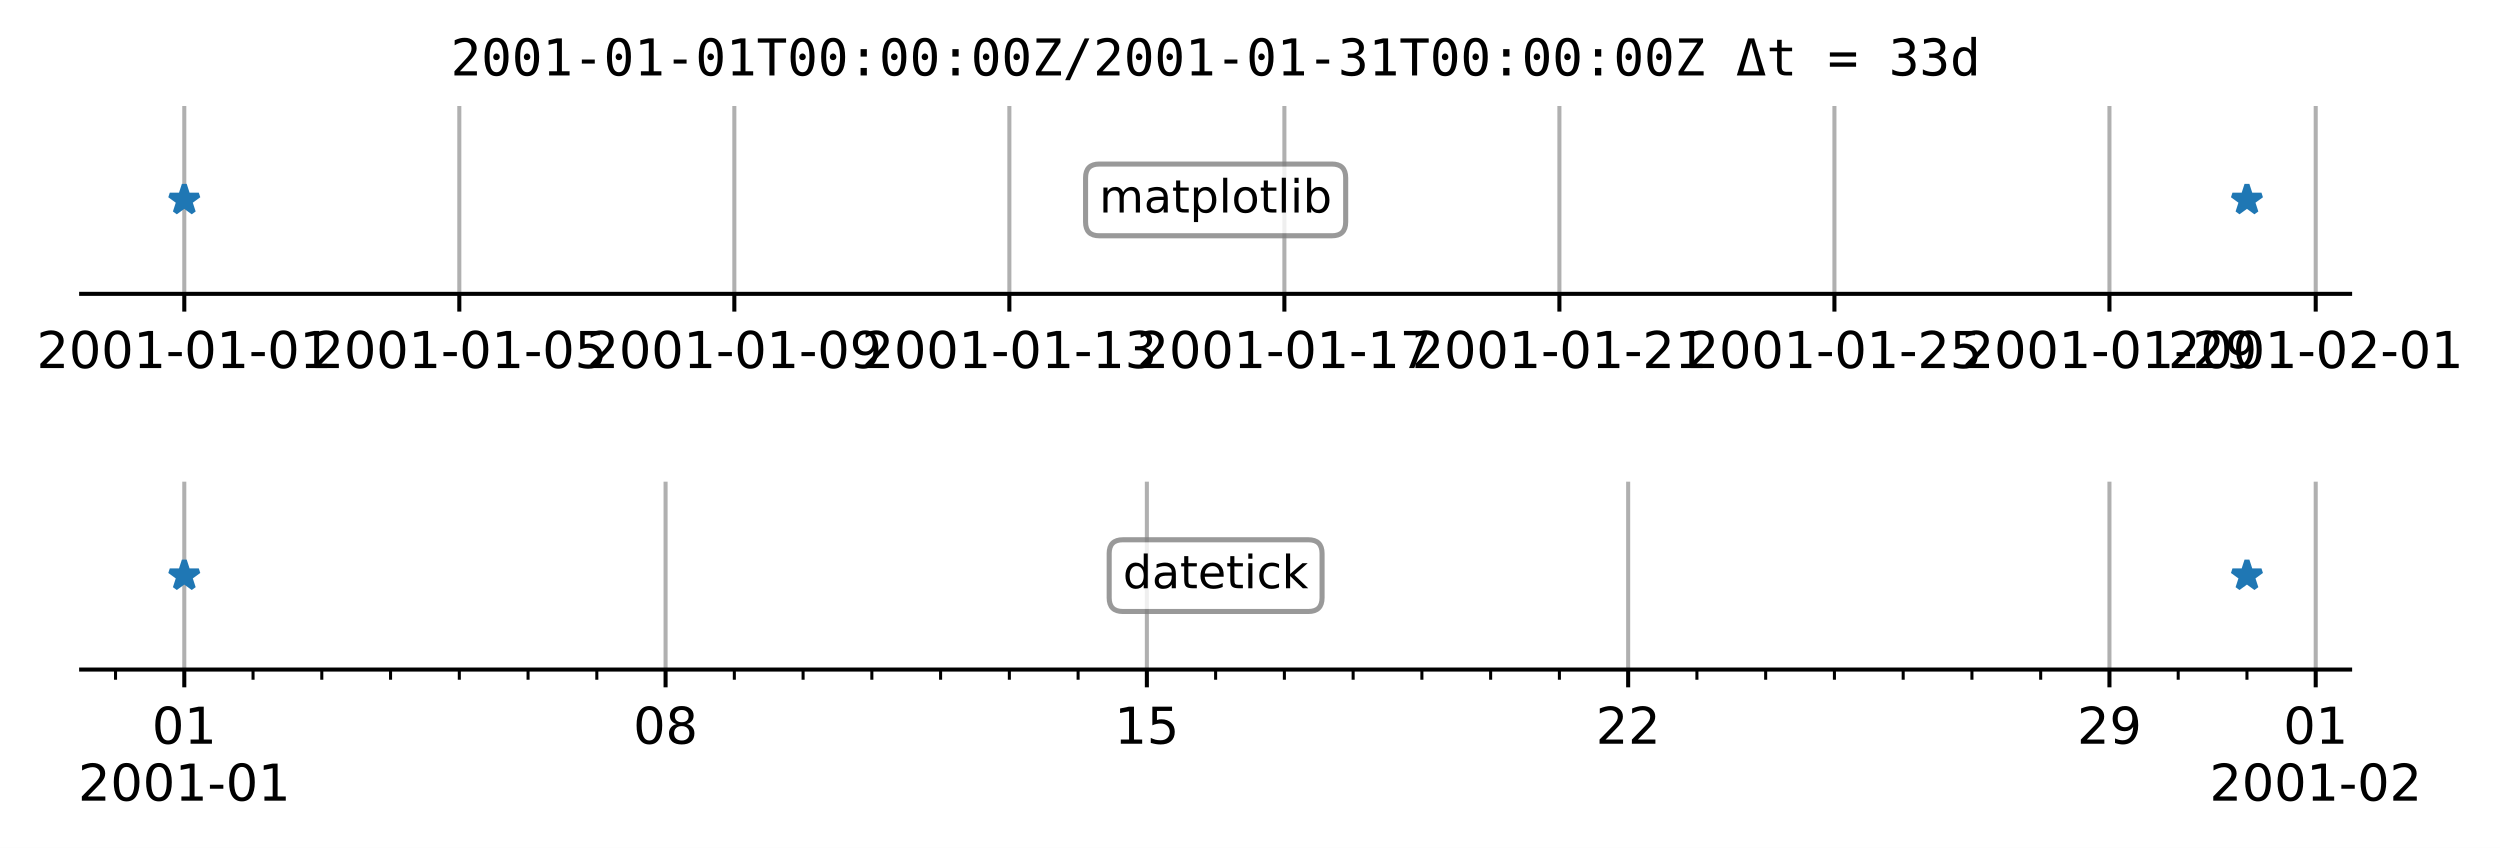
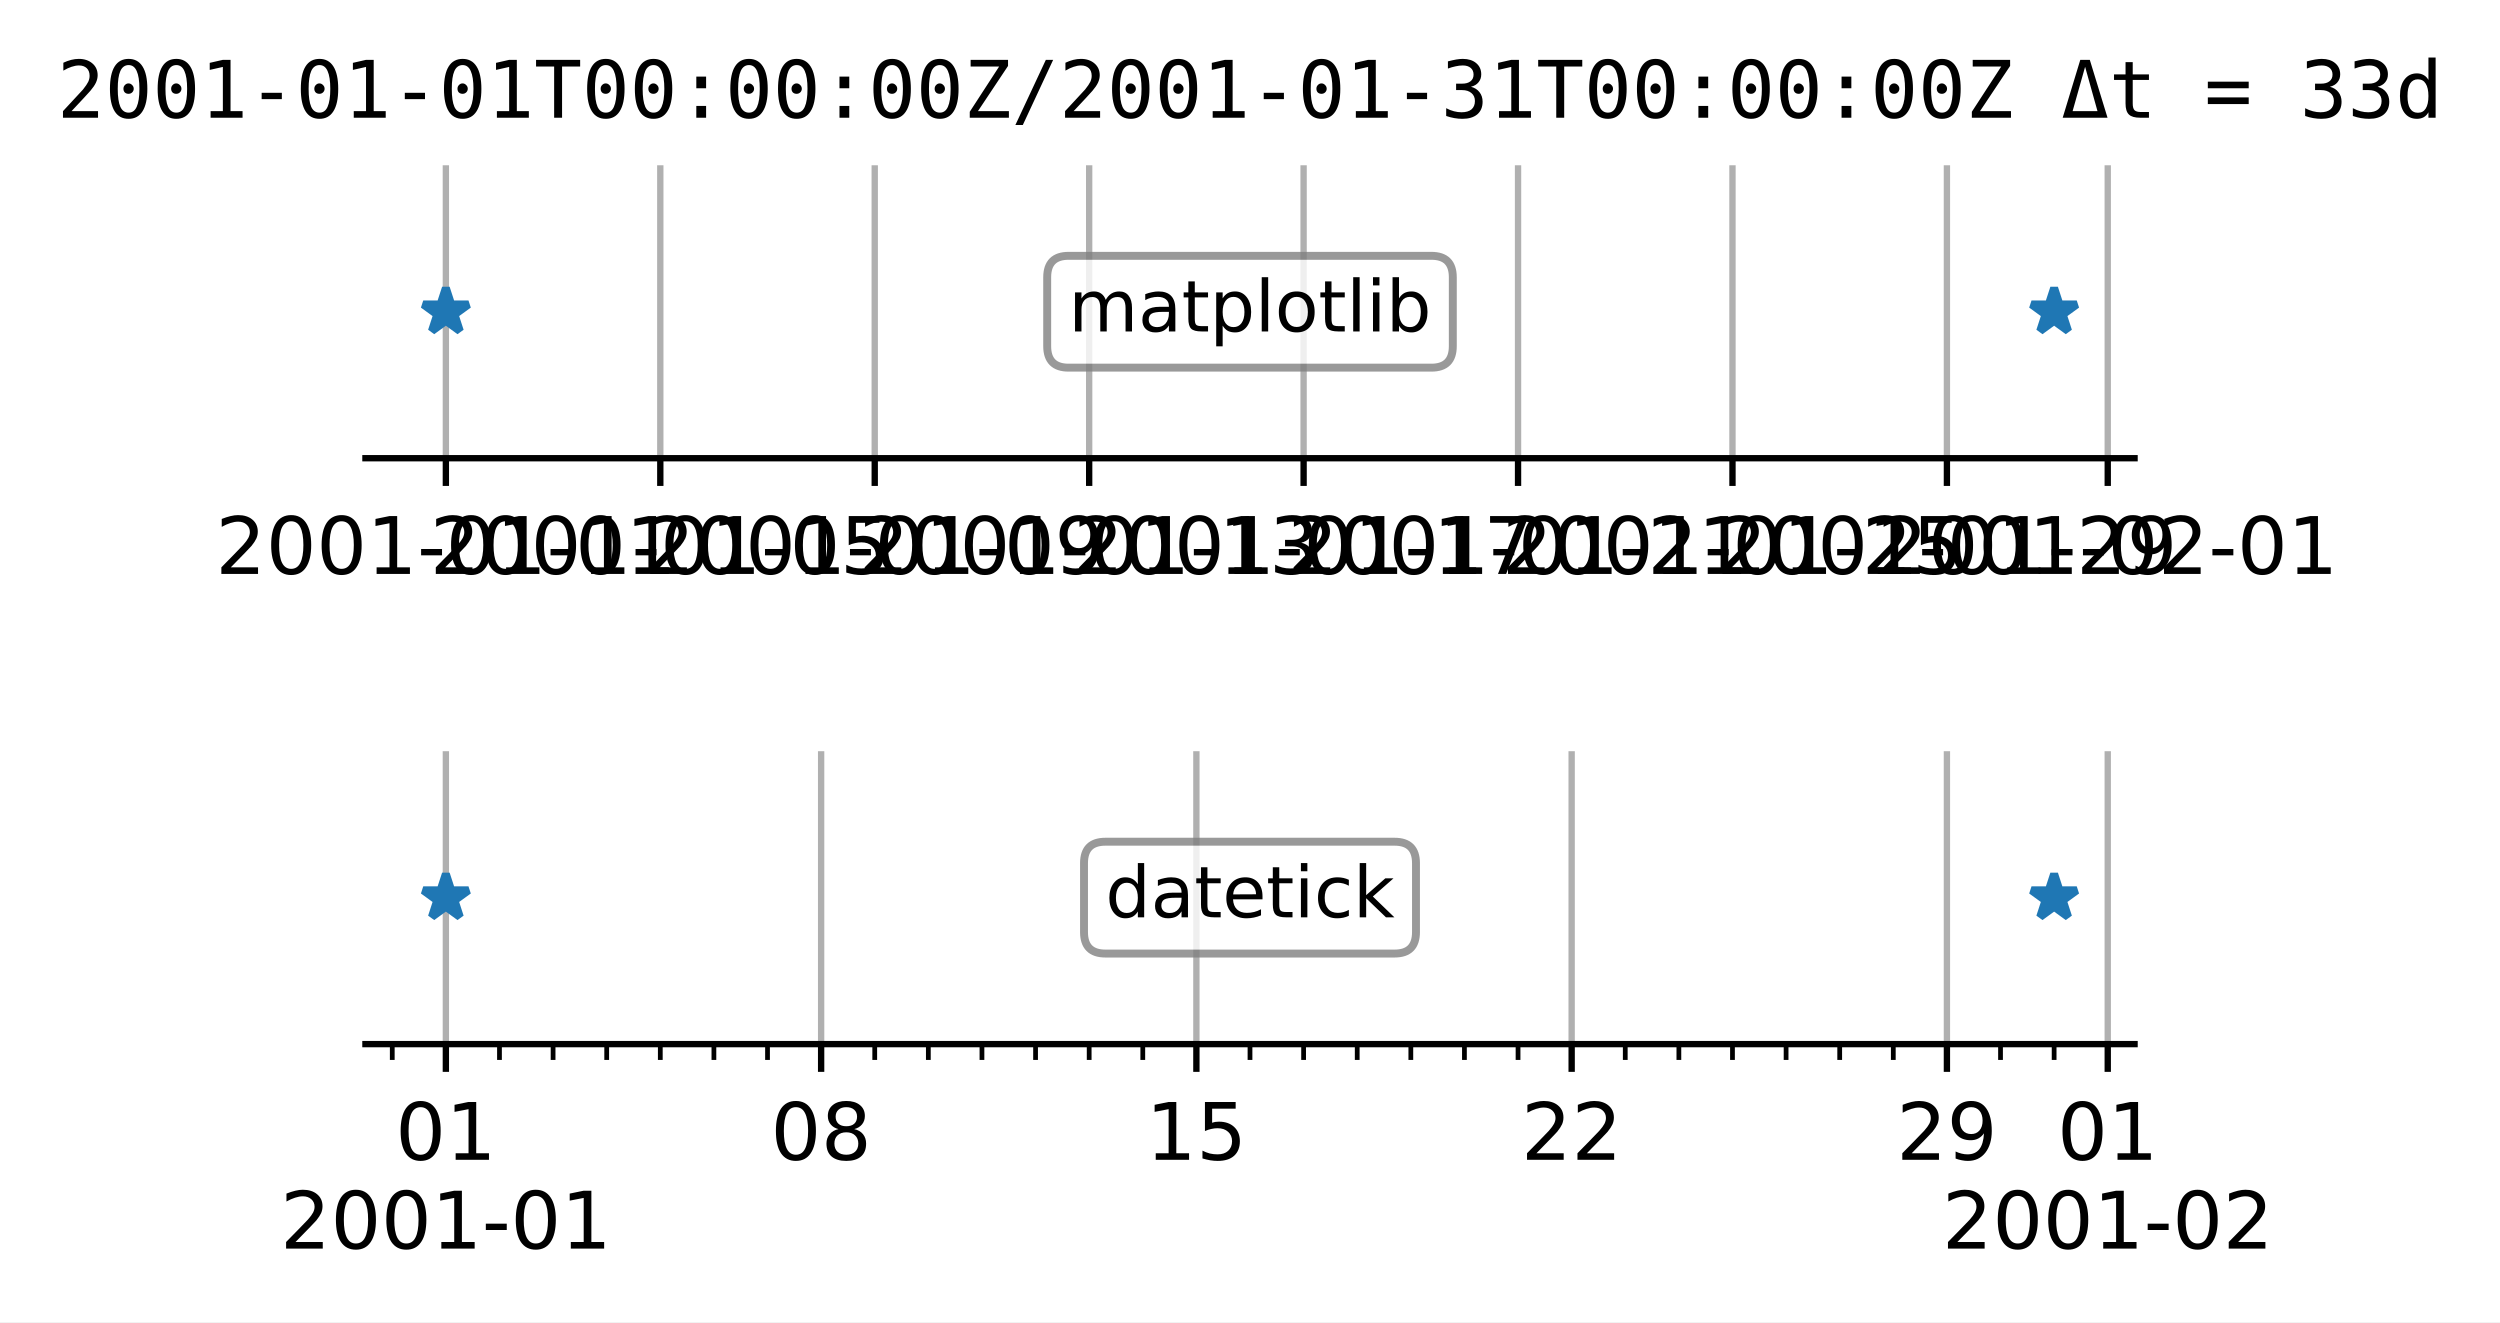
- <svg xmlns="http://www.w3.org/2000/svg" xmlns:xlink="http://www.w3.org/1999/xlink" width="491.861pt" height="166.808pt" viewBox="0 0 491.861 166.808" version="1.1">
+ <svg xmlns="http://www.w3.org/2000/svg" xmlns:xlink="http://www.w3.org/1999/xlink" width="315.416pt" height="166.808pt" viewBox="0 0 315.416 166.808" version="1.1">
  <defs>
    <style type="text/css">*{stroke-linejoin: round; stroke-linecap: butt}</style>
  </defs>
  <g id="figure_1">
    <g id="patch_1">
-       <path d="M 0 166.808  L 491.861 166.808  L 491.861 0  L 0 0  z " style="fill: #ffffff" />
+       <path d="M 0 166.808  L 315.416 166.808  L 315.416 0  L 0 0  z " style="fill: #ffffff" />
    </g>
    <g id="axes_1">
      <g id="patch_2">
-         <path d="M 15.967 57.812  L 462.367 57.812  L 462.367 20.852  L 15.967 20.852  z " style="fill: #ffffff" />
+         <path d="M 46.108 57.812  L 269.308 57.812  L 269.308 20.852  L 46.108 20.852  z " style="fill: #ffffff" />
      </g>
      <g id="matplotlib.axis_1">
        <g id="xtick_1">
          <g id="line2d_1">
-             <path d="M 36.258 57.812  L 36.258 20.852  " clip-path="url(#pfcc3a3c12f)" style="fill: none; stroke: #b0b0b0; stroke-width: 0.8; stroke-linecap: square" />
+             <path d="M 56.253 57.812  L 56.253 20.852  " clip-path="url(#pea49b1fb48)" style="fill: none; stroke: #b0b0b0; stroke-width: 0.8; stroke-linecap: square" />
          </g>
          <g id="line2d_2">
            <defs>
              <path id="m1e6c41ab66" d="M 0 0  L 0 3.5  " style="stroke: #000000; stroke-width: 0.8" />
            </defs>
            <g>
-               <use xlink:href="#m1e6c41ab66" x="36.258" y="57.812" style="stroke: #000000; stroke-width: 0.8" />
+               <use xlink:href="#m1e6c41ab66" x="56.253" y="57.812" style="stroke: #000000; stroke-width: 0.8" />
            </g>
          </g>
          <g id="text_1">
-             <text style="font-size: 10px; font-family: 'DejaVu Sans', 'Bitstream Vera Sans', 'Computer Modern Sans Serif', 'Lucida Grande', 'Verdana', 'Geneva', 'Lucid', 'Arial', 'Helvetica', 'Avant Garde', sans-serif; text-anchor: middle" x="36.258" y="72.41" transform="rotate(-0 36.25781 72.41)">2001-01-01</text>
+             <text style="font-size: 10px; font-family: 'DejaVu Sans', 'Bitstream Vera Sans', 'Computer Modern Sans Serif', 'Lucida Grande', 'Verdana', 'Geneva', 'Lucid', 'Arial', 'Helvetica', 'Avant Garde', sans-serif; text-anchor: middle" x="56.253" y="72.41" transform="rotate(-0 56.25327 72.41)">2001-01-01</text>
          </g>
        </g>
        <g id="xtick_2">
          <g id="line2d_3">
-             <path d="M 90.367 57.812  L 90.367 20.852  " clip-path="url(#pfcc3a3c12f)" style="fill: none; stroke: #b0b0b0; stroke-width: 0.8; stroke-linecap: square" />
+             <path d="M 83.308 57.812  L 83.308 20.852  " clip-path="url(#pea49b1fb48)" style="fill: none; stroke: #b0b0b0; stroke-width: 0.8; stroke-linecap: square" />
          </g>
          <g id="line2d_4">
            <g>
-               <use xlink:href="#m1e6c41ab66" x="90.367" y="57.812" style="stroke: #000000; stroke-width: 0.8" />
+               <use xlink:href="#m1e6c41ab66" x="83.308" y="57.812" style="stroke: #000000; stroke-width: 0.8" />
            </g>
          </g>
          <g id="text_2">
-             <text style="font-size: 10px; font-family: 'DejaVu Sans', 'Bitstream Vera Sans', 'Computer Modern Sans Serif', 'Lucida Grande', 'Verdana', 'Geneva', 'Lucid', 'Arial', 'Helvetica', 'Avant Garde', sans-serif; text-anchor: middle" x="90.367" y="72.41" transform="rotate(-0 90.3669 72.41)">2001-01-05</text>
+             <text style="font-size: 10px; font-family: 'DejaVu Sans', 'Bitstream Vera Sans', 'Computer Modern Sans Serif', 'Lucida Grande', 'Verdana', 'Geneva', 'Lucid', 'Arial', 'Helvetica', 'Avant Garde', sans-serif; text-anchor: middle" x="83.308" y="72.41" transform="rotate(-0 83.30781 72.41)">2001-01-05</text>
          </g>
        </g>
        <g id="xtick_3">
          <g id="line2d_5">
-             <path d="M 144.476 57.812  L 144.476 20.852  " clip-path="url(#pfcc3a3c12f)" style="fill: none; stroke: #b0b0b0; stroke-width: 0.8; stroke-linecap: square" />
+             <path d="M 110.362 57.812  L 110.362 20.852  " clip-path="url(#pea49b1fb48)" style="fill: none; stroke: #b0b0b0; stroke-width: 0.8; stroke-linecap: square" />
          </g>
          <g id="line2d_6">
            <g>
-               <use xlink:href="#m1e6c41ab66" x="144.476" y="57.812" style="stroke: #000000; stroke-width: 0.8" />
+               <use xlink:href="#m1e6c41ab66" x="110.362" y="57.812" style="stroke: #000000; stroke-width: 0.8" />
            </g>
          </g>
          <g id="text_3">
-             <text style="font-size: 10px; font-family: 'DejaVu Sans', 'Bitstream Vera Sans', 'Computer Modern Sans Serif', 'Lucida Grande', 'Verdana', 'Geneva', 'Lucid', 'Arial', 'Helvetica', 'Avant Garde', sans-serif; text-anchor: middle" x="144.476" y="72.41" transform="rotate(-0 144.476 72.41)">2001-01-09</text>
+             <text style="font-size: 10px; font-family: 'DejaVu Sans', 'Bitstream Vera Sans', 'Computer Modern Sans Serif', 'Lucida Grande', 'Verdana', 'Geneva', 'Lucid', 'Arial', 'Helvetica', 'Avant Garde', sans-serif; text-anchor: middle" x="110.362" y="72.41" transform="rotate(-0 110.3624 72.41)">2001-01-09</text>
          </g>
        </g>
        <g id="xtick_4">
          <g id="line2d_7">
-             <path d="M 198.585 57.812  L 198.585 20.852  " clip-path="url(#pfcc3a3c12f)" style="fill: none; stroke: #b0b0b0; stroke-width: 0.8; stroke-linecap: square" />
+             <path d="M 137.417 57.812  L 137.417 20.852  " clip-path="url(#pea49b1fb48)" style="fill: none; stroke: #b0b0b0; stroke-width: 0.8; stroke-linecap: square" />
          </g>
          <g id="line2d_8">
            <g>
-               <use xlink:href="#m1e6c41ab66" x="198.585" y="57.812" style="stroke: #000000; stroke-width: 0.8" />
+               <use xlink:href="#m1e6c41ab66" x="137.417" y="57.812" style="stroke: #000000; stroke-width: 0.8" />
            </g>
          </g>
          <g id="text_4">
-             <text style="font-size: 10px; font-family: 'DejaVu Sans', 'Bitstream Vera Sans', 'Computer Modern Sans Serif', 'Lucida Grande', 'Verdana', 'Geneva', 'Lucid', 'Arial', 'Helvetica', 'Avant Garde', sans-serif; text-anchor: middle" x="198.585" y="72.41" transform="rotate(-0 198.5851 72.41)">2001-01-13</text>
+             <text style="font-size: 10px; font-family: 'DejaVu Sans', 'Bitstream Vera Sans', 'Computer Modern Sans Serif', 'Lucida Grande', 'Verdana', 'Geneva', 'Lucid', 'Arial', 'Helvetica', 'Avant Garde', sans-serif; text-anchor: middle" x="137.417" y="72.41" transform="rotate(-0 137.4169 72.41)">2001-01-13</text>
          </g>
        </g>
        <g id="xtick_5">
          <g id="line2d_9">
-             <path d="M 252.694 57.812  L 252.694 20.852  " clip-path="url(#pfcc3a3c12f)" style="fill: none; stroke: #b0b0b0; stroke-width: 0.8; stroke-linecap: square" />
+             <path d="M 164.471 57.812  L 164.471 20.852  " clip-path="url(#pea49b1fb48)" style="fill: none; stroke: #b0b0b0; stroke-width: 0.8; stroke-linecap: square" />
          </g>
          <g id="line2d_10">
            <g>
-               <use xlink:href="#m1e6c41ab66" x="252.694" y="57.812" style="stroke: #000000; stroke-width: 0.8" />
+               <use xlink:href="#m1e6c41ab66" x="164.471" y="57.812" style="stroke: #000000; stroke-width: 0.8" />
            </g>
          </g>
          <g id="text_5">
-             <text style="font-size: 10px; font-family: 'DejaVu Sans', 'Bitstream Vera Sans', 'Computer Modern Sans Serif', 'Lucida Grande', 'Verdana', 'Geneva', 'Lucid', 'Arial', 'Helvetica', 'Avant Garde', sans-serif; text-anchor: middle" x="252.694" y="72.41" transform="rotate(-0 252.6942 72.41)">2001-01-17</text>
+             <text style="font-size: 10px; font-family: 'DejaVu Sans', 'Bitstream Vera Sans', 'Computer Modern Sans Serif', 'Lucida Grande', 'Verdana', 'Geneva', 'Lucid', 'Arial', 'Helvetica', 'Avant Garde', sans-serif; text-anchor: middle" x="164.471" y="72.41" transform="rotate(-0 164.4714 72.41)">2001-01-17</text>
          </g>
        </g>
        <g id="xtick_6">
          <g id="line2d_11">
-             <path d="M 306.803 57.812  L 306.803 20.852  " clip-path="url(#pfcc3a3c12f)" style="fill: none; stroke: #b0b0b0; stroke-width: 0.8; stroke-linecap: square" />
+             <path d="M 191.526 57.812  L 191.526 20.852  " clip-path="url(#pea49b1fb48)" style="fill: none; stroke: #b0b0b0; stroke-width: 0.8; stroke-linecap: square" />
          </g>
          <g id="line2d_12">
            <g>
-               <use xlink:href="#m1e6c41ab66" x="306.803" y="57.812" style="stroke: #000000; stroke-width: 0.8" />
+               <use xlink:href="#m1e6c41ab66" x="191.526" y="57.812" style="stroke: #000000; stroke-width: 0.8" />
            </g>
          </g>
          <g id="text_6">
-             <text style="font-size: 10px; font-family: 'DejaVu Sans', 'Bitstream Vera Sans', 'Computer Modern Sans Serif', 'Lucida Grande', 'Verdana', 'Geneva', 'Lucid', 'Arial', 'Helvetica', 'Avant Garde', sans-serif; text-anchor: middle" x="306.803" y="72.41" transform="rotate(-0 306.8033 72.41)">2001-01-21</text>
+             <text style="font-size: 10px; font-family: 'DejaVu Sans', 'Bitstream Vera Sans', 'Computer Modern Sans Serif', 'Lucida Grande', 'Verdana', 'Geneva', 'Lucid', 'Arial', 'Helvetica', 'Avant Garde', sans-serif; text-anchor: middle" x="191.526" y="72.41" transform="rotate(-0 191.526 72.41)">2001-01-21</text>
          </g>
        </g>
        <g id="xtick_7">
          <g id="line2d_13">
-             <path d="M 360.912 57.812  L 360.912 20.852  " clip-path="url(#pfcc3a3c12f)" style="fill: none; stroke: #b0b0b0; stroke-width: 0.8; stroke-linecap: square" />
+             <path d="M 218.581 57.812  L 218.581 20.852  " clip-path="url(#pea49b1fb48)" style="fill: none; stroke: #b0b0b0; stroke-width: 0.8; stroke-linecap: square" />
          </g>
          <g id="line2d_14">
            <g>
-               <use xlink:href="#m1e6c41ab66" x="360.912" y="57.812" style="stroke: #000000; stroke-width: 0.8" />
+               <use xlink:href="#m1e6c41ab66" x="218.581" y="57.812" style="stroke: #000000; stroke-width: 0.8" />
            </g>
          </g>
          <g id="text_7">
-             <text style="font-size: 10px; font-family: 'DejaVu Sans', 'Bitstream Vera Sans', 'Computer Modern Sans Serif', 'Lucida Grande', 'Verdana', 'Geneva', 'Lucid', 'Arial', 'Helvetica', 'Avant Garde', sans-serif; text-anchor: middle" x="360.912" y="72.41" transform="rotate(-0 360.9124 72.41)">2001-01-25</text>
+             <text style="font-size: 10px; font-family: 'DejaVu Sans', 'Bitstream Vera Sans', 'Computer Modern Sans Serif', 'Lucida Grande', 'Verdana', 'Geneva', 'Lucid', 'Arial', 'Helvetica', 'Avant Garde', sans-serif; text-anchor: middle" x="218.581" y="72.41" transform="rotate(-0 218.5805 72.41)">2001-01-25</text>
          </g>
        </g>
        <g id="xtick_8">
          <g id="line2d_15">
-             <path d="M 415.021 57.812  L 415.021 20.852  " clip-path="url(#pfcc3a3c12f)" style="fill: none; stroke: #b0b0b0; stroke-width: 0.8; stroke-linecap: square" />
+             <path d="M 245.635 57.812  L 245.635 20.852  " clip-path="url(#pea49b1fb48)" style="fill: none; stroke: #b0b0b0; stroke-width: 0.8; stroke-linecap: square" />
          </g>
          <g id="line2d_16">
            <g>
-               <use xlink:href="#m1e6c41ab66" x="415.021" y="57.812" style="stroke: #000000; stroke-width: 0.8" />
+               <use xlink:href="#m1e6c41ab66" x="245.635" y="57.812" style="stroke: #000000; stroke-width: 0.8" />
            </g>
          </g>
          <g id="text_8">
-             <text style="font-size: 10px; font-family: 'DejaVu Sans', 'Bitstream Vera Sans', 'Computer Modern Sans Serif', 'Lucida Grande', 'Verdana', 'Geneva', 'Lucid', 'Arial', 'Helvetica', 'Avant Garde', sans-serif; text-anchor: middle" x="415.021" y="72.41" transform="rotate(-0 415.0214 72.41)">2001-01-29</text>
+             <text style="font-size: 10px; font-family: 'DejaVu Sans', 'Bitstream Vera Sans', 'Computer Modern Sans Serif', 'Lucida Grande', 'Verdana', 'Geneva', 'Lucid', 'Arial', 'Helvetica', 'Avant Garde', sans-serif; text-anchor: middle" x="245.635" y="72.41" transform="rotate(-0 245.6351 72.41)">2001-01-29</text>
          </g>
        </g>
        <g id="xtick_9">
          <g id="line2d_17">
-             <path d="M 455.603 57.812  L 455.603 20.852  " clip-path="url(#pfcc3a3c12f)" style="fill: none; stroke: #b0b0b0; stroke-width: 0.8; stroke-linecap: square" />
+             <path d="M 265.926 57.812  L 265.926 20.852  " clip-path="url(#pea49b1fb48)" style="fill: none; stroke: #b0b0b0; stroke-width: 0.8; stroke-linecap: square" />
          </g>
          <g id="line2d_18">
            <g>
-               <use xlink:href="#m1e6c41ab66" x="455.603" y="57.812" style="stroke: #000000; stroke-width: 0.8" />
+               <use xlink:href="#m1e6c41ab66" x="265.926" y="57.812" style="stroke: #000000; stroke-width: 0.8" />
            </g>
          </g>
          <g id="text_9">
-             <text style="font-size: 10px; font-family: 'DejaVu Sans', 'Bitstream Vera Sans', 'Computer Modern Sans Serif', 'Lucida Grande', 'Verdana', 'Geneva', 'Lucid', 'Arial', 'Helvetica', 'Avant Garde', sans-serif; text-anchor: middle" x="455.603" y="72.41" transform="rotate(-0 455.6033 72.41)">2001-02-01</text>
+             <text style="font-size: 10px; font-family: 'DejaVu Sans', 'Bitstream Vera Sans', 'Computer Modern Sans Serif', 'Lucida Grande', 'Verdana', 'Geneva', 'Lucid', 'Arial', 'Helvetica', 'Avant Garde', sans-serif; text-anchor: middle" x="265.926" y="72.41" transform="rotate(-0 265.926 72.41)">2001-02-01</text>
          </g>
        </g>
      </g>
      <g id="line2d_19">
        <defs>
          <path id="maf42e94cd1" d="M 0 -3  L -0.674 -0.927  L -2.853 -0.927  L -1.09 0.354  L -1.763 2.427  L -0 1.146  L 1.763 2.427  L 1.09 0.354  L 2.853 -0.927  L 0.674 -0.927  z " style="stroke: #1f77b4; stroke-linejoin: bevel" />
        </defs>
-         <g clip-path="url(#pfcc3a3c12f)">
-           <use xlink:href="#maf42e94cd1" x="36.258" y="39.332" style="fill: #1f77b4; stroke: #1f77b4; stroke-linejoin: bevel" />
-           <use xlink:href="#maf42e94cd1" x="442.076" y="39.332" style="fill: #1f77b4; stroke: #1f77b4; stroke-linejoin: bevel" />
+         <g clip-path="url(#pea49b1fb48)">
+           <use xlink:href="#maf42e94cd1" x="56.253" y="39.332" style="fill: #1f77b4; stroke: #1f77b4; stroke-linejoin: bevel" />
+           <use xlink:href="#maf42e94cd1" x="259.162" y="39.332" style="fill: #1f77b4; stroke: #1f77b4; stroke-linejoin: bevel" />
        </g>
      </g>
      <g id="patch_3">
-         <path d="M 15.967 57.812  L 462.367 57.812  " style="fill: none; stroke: #000000; stroke-width: 0.8; stroke-linejoin: miter; stroke-linecap: square" />
+         <path d="M 46.108 57.812  L 269.308 57.812  " style="fill: none; stroke: #000000; stroke-width: 0.8; stroke-linejoin: miter; stroke-linecap: square" />
      </g>
      <g id="text_10">
        <g id="patch_4">
-           <path d="M 216.28 46.387  L 262.054 46.387  Q 264.754 46.387 264.754 43.687  L 264.754 34.976  Q 264.754 32.276 262.054 32.276  L 216.28 32.276  Q 213.58 32.276 213.58 34.976  L 213.58 43.687  Q 213.58 46.387 216.28 46.387  z " style="fill: #ffffff; opacity: 0.8; stroke: #808080; stroke-linejoin: miter" />
-         </g>
-         <text style="font-size: 9px; font-family: 'DejaVu Sans', 'Bitstream Vera Sans', 'Computer Modern Sans Serif', 'Lucida Grande', 'Verdana', 'Geneva', 'Lucid', 'Arial', 'Helvetica', 'Avant Garde', sans-serif; text-anchor: middle" x="239.167" y="41.815" transform="rotate(-0 239.1669 41.815)">matplotlib</text>
+           <path d="M 134.821 46.387  L 180.595 46.387  Q 183.295 46.387 183.295 43.687  L 183.295 34.976  Q 183.295 32.276 180.595 32.276  L 134.821 32.276  Q 132.121 32.276 132.121 34.976  L 132.121 43.687  Q 132.121 46.387 134.821 46.387  z " style="fill: #ffffff; opacity: 0.8; stroke: #808080; stroke-linejoin: miter" />
+         </g>
+         <text style="font-size: 9px; font-family: 'DejaVu Sans', 'Bitstream Vera Sans', 'Computer Modern Sans Serif', 'Lucida Grande', 'Verdana', 'Geneva', 'Lucid', 'Arial', 'Helvetica', 'Avant Garde', sans-serif; text-anchor: middle" x="157.708" y="41.815" transform="rotate(-0 157.7078 41.815)">matplotlib</text>
      </g>
      <g id="text_11">
-         <text style="font-size: 10px; font-family: 'DejaVu Sans Mono', 'Bitstream Vera Sans Mono', 'Computer Modern Typewriter', 'Andale Mono', 'Nimbus Mono L', 'Courier New', 'Courier', 'Fixed', 'Terminal', monospace; text-anchor: middle" x="239.167" y="14.852" transform="rotate(-0 239.1669 14.85156)">2001-01-01T00:00:00Z/2001-01-31T00:00:00Z Δt = 33d</text>
+         <text style="font-size: 10px; font-family: 'DejaVu Sans Mono', 'Bitstream Vera Sans Mono', 'Computer Modern Typewriter', 'Andale Mono', 'Nimbus Mono L', 'Courier New', 'Courier', 'Fixed', 'Terminal', monospace; text-anchor: middle" x="157.708" y="14.852" transform="rotate(-0 157.7078 14.85156)">2001-01-01T00:00:00Z/2001-01-31T00:00:00Z Δt = 33d</text>
      </g>
    </g>
    <g id="axes_2">
      <g id="patch_5">
-         <path d="M 15.967 131.732  L 462.367 131.732  L 462.367 94.772  L 15.967 94.772  z " style="fill: #ffffff" />
+         <path d="M 46.108 131.732  L 269.308 131.732  L 269.308 94.772  L 46.108 94.772  z " style="fill: #ffffff" />
      </g>
      <g id="matplotlib.axis_2">
        <g id="xtick_10">
          <g id="line2d_20">
-             <path d="M 36.258 131.732  L 36.258 94.772  " clip-path="url(#p2146f1d011)" style="fill: none; stroke: #b0b0b0; stroke-width: 0.8; stroke-linecap: square" />
+             <path d="M 56.253 131.732  L 56.253 94.772  " clip-path="url(#pc01615e45f)" style="fill: none; stroke: #b0b0b0; stroke-width: 0.8; stroke-linecap: square" />
          </g>
          <g id="line2d_21">
            <g>
-               <use xlink:href="#m1e6c41ab66" x="36.258" y="131.732" style="stroke: #000000; stroke-width: 0.8" />
+               <use xlink:href="#m1e6c41ab66" x="56.253" y="131.732" style="stroke: #000000; stroke-width: 0.8" />
            </g>
          </g>
          <g id="text_12">
-             <text style="font-size: 10px; font-family: 'DejaVu Sans', 'Bitstream Vera Sans', 'Computer Modern Sans Serif', 'Lucida Grande', 'Verdana', 'Geneva', 'Lucid', 'Arial', 'Helvetica', 'Avant Garde', sans-serif" transform="translate(29.89531 146.33)">01</text>
-             <text style="font-size: 10px; font-family: 'DejaVu Sans', 'Bitstream Vera Sans', 'Computer Modern Sans Serif', 'Lucida Grande', 'Verdana', 'Geneva', 'Lucid', 'Arial', 'Helvetica', 'Avant Garde', sans-serif" transform="translate(15.36641 157.5278)">2001-01</text>
+             <text style="font-size: 10px; font-family: 'DejaVu Sans', 'Bitstream Vera Sans', 'Computer Modern Sans Serif', 'Lucida Grande', 'Verdana', 'Geneva', 'Lucid', 'Arial', 'Helvetica', 'Avant Garde', sans-serif" transform="translate(49.89077 146.33)">01</text>
+             <text style="font-size: 10px; font-family: 'DejaVu Sans', 'Bitstream Vera Sans', 'Computer Modern Sans Serif', 'Lucida Grande', 'Verdana', 'Geneva', 'Lucid', 'Arial', 'Helvetica', 'Avant Garde', sans-serif" transform="translate(35.36186 157.5278)">2001-01</text>
          </g>
        </g>
        <g id="xtick_11">
          <g id="line2d_22">
-             <path d="M 130.949 131.732  L 130.949 94.772  " clip-path="url(#p2146f1d011)" style="fill: none; stroke: #b0b0b0; stroke-width: 0.8; stroke-linecap: square" />
+             <path d="M 103.599 131.732  L 103.599 94.772  " clip-path="url(#pc01615e45f)" style="fill: none; stroke: #b0b0b0; stroke-width: 0.8; stroke-linecap: square" />
          </g>
          <g id="line2d_23">
            <g>
-               <use xlink:href="#m1e6c41ab66" x="130.949" y="131.732" style="stroke: #000000; stroke-width: 0.8" />
+               <use xlink:href="#m1e6c41ab66" x="103.599" y="131.732" style="stroke: #000000; stroke-width: 0.8" />
            </g>
          </g>
          <g id="text_13">
-             <text style="font-size: 10px; font-family: 'DejaVu Sans', 'Bitstream Vera Sans', 'Computer Modern Sans Serif', 'Lucida Grande', 'Verdana', 'Geneva', 'Lucid', 'Arial', 'Helvetica', 'Avant Garde', sans-serif; text-anchor: middle" x="130.949" y="146.33" transform="rotate(-0 130.9487 146.33)">08</text>
+             <text style="font-size: 10px; font-family: 'DejaVu Sans', 'Bitstream Vera Sans', 'Computer Modern Sans Serif', 'Lucida Grande', 'Verdana', 'Geneva', 'Lucid', 'Arial', 'Helvetica', 'Avant Garde', sans-serif; text-anchor: middle" x="103.599" y="146.33" transform="rotate(-0 103.5987 146.33)">08</text>
          </g>
        </g>
        <g id="xtick_12">
          <g id="line2d_24">
-             <path d="M 225.64 131.732  L 225.64 94.772  " clip-path="url(#p2146f1d011)" style="fill: none; stroke: #b0b0b0; stroke-width: 0.8; stroke-linecap: square" />
+             <path d="M 150.944 131.732  L 150.944 94.772  " clip-path="url(#pc01615e45f)" style="fill: none; stroke: #b0b0b0; stroke-width: 0.8; stroke-linecap: square" />
          </g>
          <g id="line2d_25">
            <g>
-               <use xlink:href="#m1e6c41ab66" x="225.64" y="131.732" style="stroke: #000000; stroke-width: 0.8" />
+               <use xlink:href="#m1e6c41ab66" x="150.944" y="131.732" style="stroke: #000000; stroke-width: 0.8" />
            </g>
          </g>
          <g id="text_14">
-             <text style="font-size: 10px; font-family: 'DejaVu Sans', 'Bitstream Vera Sans', 'Computer Modern Sans Serif', 'Lucida Grande', 'Verdana', 'Geneva', 'Lucid', 'Arial', 'Helvetica', 'Avant Garde', sans-serif; text-anchor: middle" x="225.64" y="146.33" transform="rotate(-0 225.6396 146.33)">15</text>
+             <text style="font-size: 10px; font-family: 'DejaVu Sans', 'Bitstream Vera Sans', 'Computer Modern Sans Serif', 'Lucida Grande', 'Verdana', 'Geneva', 'Lucid', 'Arial', 'Helvetica', 'Avant Garde', sans-serif; text-anchor: middle" x="150.944" y="146.33" transform="rotate(-0 150.9442 146.33)">15</text>
          </g>
        </g>
        <g id="xtick_13">
          <g id="line2d_26">
-             <path d="M 320.331 131.732  L 320.331 94.772  " clip-path="url(#p2146f1d011)" style="fill: none; stroke: #b0b0b0; stroke-width: 0.8; stroke-linecap: square" />
+             <path d="M 198.29 131.732  L 198.29 94.772  " clip-path="url(#pc01615e45f)" style="fill: none; stroke: #b0b0b0; stroke-width: 0.8; stroke-linecap: square" />
          </g>
          <g id="line2d_27">
            <g>
-               <use xlink:href="#m1e6c41ab66" x="320.331" y="131.732" style="stroke: #000000; stroke-width: 0.8" />
+               <use xlink:href="#m1e6c41ab66" x="198.29" y="131.732" style="stroke: #000000; stroke-width: 0.8" />
            </g>
          </g>
          <g id="text_15">
-             <text style="font-size: 10px; font-family: 'DejaVu Sans', 'Bitstream Vera Sans', 'Computer Modern Sans Serif', 'Lucida Grande', 'Verdana', 'Geneva', 'Lucid', 'Arial', 'Helvetica', 'Avant Garde', sans-serif; text-anchor: middle" x="320.331" y="146.33" transform="rotate(-0 320.3305 146.33)">22</text>
+             <text style="font-size: 10px; font-family: 'DejaVu Sans', 'Bitstream Vera Sans', 'Computer Modern Sans Serif', 'Lucida Grande', 'Verdana', 'Geneva', 'Lucid', 'Arial', 'Helvetica', 'Avant Garde', sans-serif; text-anchor: middle" x="198.29" y="146.33" transform="rotate(-0 198.2896 146.33)">22</text>
          </g>
        </g>
        <g id="xtick_14">
          <g id="line2d_28">
-             <path d="M 415.021 131.732  L 415.021 94.772  " clip-path="url(#p2146f1d011)" style="fill: none; stroke: #b0b0b0; stroke-width: 0.8; stroke-linecap: square" />
+             <path d="M 245.635 131.732  L 245.635 94.772  " clip-path="url(#pc01615e45f)" style="fill: none; stroke: #b0b0b0; stroke-width: 0.8; stroke-linecap: square" />
          </g>
          <g id="line2d_29">
            <g>
-               <use xlink:href="#m1e6c41ab66" x="415.021" y="131.732" style="stroke: #000000; stroke-width: 0.8" />
+               <use xlink:href="#m1e6c41ab66" x="245.635" y="131.732" style="stroke: #000000; stroke-width: 0.8" />
            </g>
          </g>
          <g id="text_16">
-             <text style="font-size: 10px; font-family: 'DejaVu Sans', 'Bitstream Vera Sans', 'Computer Modern Sans Serif', 'Lucida Grande', 'Verdana', 'Geneva', 'Lucid', 'Arial', 'Helvetica', 'Avant Garde', sans-serif; text-anchor: middle" x="415.021" y="146.33" transform="rotate(-0 415.0214 146.33)">29</text>
+             <text style="font-size: 10px; font-family: 'DejaVu Sans', 'Bitstream Vera Sans', 'Computer Modern Sans Serif', 'Lucida Grande', 'Verdana', 'Geneva', 'Lucid', 'Arial', 'Helvetica', 'Avant Garde', sans-serif; text-anchor: middle" x="245.635" y="146.33" transform="rotate(-0 245.6351 146.33)">29</text>
          </g>
        </g>
        <g id="xtick_15">
          <g id="line2d_30">
-             <path d="M 455.603 131.732  L 455.603 94.772  " clip-path="url(#p2146f1d011)" style="fill: none; stroke: #b0b0b0; stroke-width: 0.8; stroke-linecap: square" />
+             <path d="M 265.926 131.732  L 265.926 94.772  " clip-path="url(#pc01615e45f)" style="fill: none; stroke: #b0b0b0; stroke-width: 0.8; stroke-linecap: square" />
          </g>
          <g id="line2d_31">
            <g>
-               <use xlink:href="#m1e6c41ab66" x="455.603" y="131.732" style="stroke: #000000; stroke-width: 0.8" />
+               <use xlink:href="#m1e6c41ab66" x="265.926" y="131.732" style="stroke: #000000; stroke-width: 0.8" />
            </g>
          </g>
          <g id="text_17">
-             <text style="font-size: 10px; font-family: 'DejaVu Sans', 'Bitstream Vera Sans', 'Computer Modern Sans Serif', 'Lucida Grande', 'Verdana', 'Geneva', 'Lucid', 'Arial', 'Helvetica', 'Avant Garde', sans-serif" transform="translate(449.2408 146.33)">01</text>
-             <text style="font-size: 10px; font-family: 'DejaVu Sans', 'Bitstream Vera Sans', 'Computer Modern Sans Serif', 'Lucida Grande', 'Verdana', 'Geneva', 'Lucid', 'Arial', 'Helvetica', 'Avant Garde', sans-serif" transform="translate(434.7119 157.5278)">2001-02</text>
+             <text style="font-size: 10px; font-family: 'DejaVu Sans', 'Bitstream Vera Sans', 'Computer Modern Sans Serif', 'Lucida Grande', 'Verdana', 'Geneva', 'Lucid', 'Arial', 'Helvetica', 'Avant Garde', sans-serif" transform="translate(259.5635 146.33)">01</text>
+             <text style="font-size: 10px; font-family: 'DejaVu Sans', 'Bitstream Vera Sans', 'Computer Modern Sans Serif', 'Lucida Grande', 'Verdana', 'Geneva', 'Lucid', 'Arial', 'Helvetica', 'Avant Garde', sans-serif" transform="translate(245.0346 157.5278)">2001-02</text>
          </g>
        </g>
        <g id="xtick_16">
          <g id="line2d_32">
            <defs>
              <path id="m7da8c832f9" d="M 0 0  L 0 2  " style="stroke: #000000; stroke-width: 0.6" />
            </defs>
            <g>
-               <use xlink:href="#m7da8c832f9" x="22.731" y="131.732" style="stroke: #000000; stroke-width: 0.6" />
+               <use xlink:href="#m7da8c832f9" x="49.49" y="131.732" style="stroke: #000000; stroke-width: 0.6" />
            </g>
          </g>
        </g>
        <g id="xtick_17">
          <g id="line2d_33">
            <g>
-               <use xlink:href="#m7da8c832f9" x="49.785" y="131.732" style="stroke: #000000; stroke-width: 0.6" />
+               <use xlink:href="#m7da8c832f9" x="63.017" y="131.732" style="stroke: #000000; stroke-width: 0.6" />
            </g>
          </g>
        </g>
        <g id="xtick_18">
          <g id="line2d_34">
            <g>
-               <use xlink:href="#m7da8c832f9" x="63.312" y="131.732" style="stroke: #000000; stroke-width: 0.6" />
+               <use xlink:href="#m7da8c832f9" x="69.781" y="131.732" style="stroke: #000000; stroke-width: 0.6" />
            </g>
          </g>
        </g>
        <g id="xtick_19">
          <g id="line2d_35">
            <g>
-               <use xlink:href="#m7da8c832f9" x="76.84" y="131.732" style="stroke: #000000; stroke-width: 0.6" />
+               <use xlink:href="#m7da8c832f9" x="76.544" y="131.732" style="stroke: #000000; stroke-width: 0.6" />
            </g>
          </g>
        </g>
        <g id="xtick_20">
          <g id="line2d_36">
            <g>
-               <use xlink:href="#m7da8c832f9" x="90.367" y="131.732" style="stroke: #000000; stroke-width: 0.6" />
+               <use xlink:href="#m7da8c832f9" x="83.308" y="131.732" style="stroke: #000000; stroke-width: 0.6" />
            </g>
          </g>
        </g>
        <g id="xtick_21">
          <g id="line2d_37">
            <g>
-               <use xlink:href="#m7da8c832f9" x="103.894" y="131.732" style="stroke: #000000; stroke-width: 0.6" />
+               <use xlink:href="#m7da8c832f9" x="90.071" y="131.732" style="stroke: #000000; stroke-width: 0.6" />
            </g>
          </g>
        </g>
        <g id="xtick_22">
          <g id="line2d_38">
            <g>
-               <use xlink:href="#m7da8c832f9" x="117.421" y="131.732" style="stroke: #000000; stroke-width: 0.6" />
+               <use xlink:href="#m7da8c832f9" x="96.835" y="131.732" style="stroke: #000000; stroke-width: 0.6" />
            </g>
          </g>
        </g>
        <g id="xtick_23">
          <g id="line2d_39">
            <g>
-               <use xlink:href="#m7da8c832f9" x="144.476" y="131.732" style="stroke: #000000; stroke-width: 0.6" />
+               <use xlink:href="#m7da8c832f9" x="110.362" y="131.732" style="stroke: #000000; stroke-width: 0.6" />
            </g>
          </g>
        </g>
        <g id="xtick_24">
          <g id="line2d_40">
            <g>
-               <use xlink:href="#m7da8c832f9" x="158.003" y="131.732" style="stroke: #000000; stroke-width: 0.6" />
+               <use xlink:href="#m7da8c832f9" x="117.126" y="131.732" style="stroke: #000000; stroke-width: 0.6" />
            </g>
          </g>
        </g>
        <g id="xtick_25">
          <g id="line2d_41">
            <g>
-               <use xlink:href="#m7da8c832f9" x="171.531" y="131.732" style="stroke: #000000; stroke-width: 0.6" />
+               <use xlink:href="#m7da8c832f9" x="123.89" y="131.732" style="stroke: #000000; stroke-width: 0.6" />
            </g>
          </g>
        </g>
        <g id="xtick_26">
          <g id="line2d_42">
            <g>
-               <use xlink:href="#m7da8c832f9" x="185.058" y="131.732" style="stroke: #000000; stroke-width: 0.6" />
+               <use xlink:href="#m7da8c832f9" x="130.653" y="131.732" style="stroke: #000000; stroke-width: 0.6" />
            </g>
          </g>
        </g>
        <g id="xtick_27">
          <g id="line2d_43">
            <g>
-               <use xlink:href="#m7da8c832f9" x="198.585" y="131.732" style="stroke: #000000; stroke-width: 0.6" />
+               <use xlink:href="#m7da8c832f9" x="137.417" y="131.732" style="stroke: #000000; stroke-width: 0.6" />
            </g>
          </g>
        </g>
        <g id="xtick_28">
          <g id="line2d_44">
            <g>
-               <use xlink:href="#m7da8c832f9" x="212.112" y="131.732" style="stroke: #000000; stroke-width: 0.6" />
+               <use xlink:href="#m7da8c832f9" x="144.181" y="131.732" style="stroke: #000000; stroke-width: 0.6" />
            </g>
          </g>
        </g>
        <g id="xtick_29">
          <g id="line2d_45">
            <g>
-               <use xlink:href="#m7da8c832f9" x="239.167" y="131.732" style="stroke: #000000; stroke-width: 0.6" />
+               <use xlink:href="#m7da8c832f9" x="157.708" y="131.732" style="stroke: #000000; stroke-width: 0.6" />
            </g>
          </g>
        </g>
        <g id="xtick_30">
          <g id="line2d_46">
            <g>
-               <use xlink:href="#m7da8c832f9" x="252.694" y="131.732" style="stroke: #000000; stroke-width: 0.6" />
+               <use xlink:href="#m7da8c832f9" x="164.471" y="131.732" style="stroke: #000000; stroke-width: 0.6" />
            </g>
          </g>
        </g>
        <g id="xtick_31">
          <g id="line2d_47">
            <g>
-               <use xlink:href="#m7da8c832f9" x="266.221" y="131.732" style="stroke: #000000; stroke-width: 0.6" />
+               <use xlink:href="#m7da8c832f9" x="171.235" y="131.732" style="stroke: #000000; stroke-width: 0.6" />
            </g>
          </g>
        </g>
        <g id="xtick_32">
          <g id="line2d_48">
            <g>
-               <use xlink:href="#m7da8c832f9" x="279.749" y="131.732" style="stroke: #000000; stroke-width: 0.6" />
+               <use xlink:href="#m7da8c832f9" x="177.999" y="131.732" style="stroke: #000000; stroke-width: 0.6" />
            </g>
          </g>
        </g>
        <g id="xtick_33">
          <g id="line2d_49">
            <g>
-               <use xlink:href="#m7da8c832f9" x="293.276" y="131.732" style="stroke: #000000; stroke-width: 0.6" />
+               <use xlink:href="#m7da8c832f9" x="184.762" y="131.732" style="stroke: #000000; stroke-width: 0.6" />
            </g>
          </g>
        </g>
        <g id="xtick_34">
          <g id="line2d_50">
            <g>
-               <use xlink:href="#m7da8c832f9" x="306.803" y="131.732" style="stroke: #000000; stroke-width: 0.6" />
+               <use xlink:href="#m7da8c832f9" x="191.526" y="131.732" style="stroke: #000000; stroke-width: 0.6" />
            </g>
          </g>
        </g>
        <g id="xtick_35">
          <g id="line2d_51">
            <g>
-               <use xlink:href="#m7da8c832f9" x="333.858" y="131.732" style="stroke: #000000; stroke-width: 0.6" />
+               <use xlink:href="#m7da8c832f9" x="205.053" y="131.732" style="stroke: #000000; stroke-width: 0.6" />
            </g>
          </g>
        </g>
        <g id="xtick_36">
          <g id="line2d_52">
            <g>
-               <use xlink:href="#m7da8c832f9" x="347.385" y="131.732" style="stroke: #000000; stroke-width: 0.6" />
+               <use xlink:href="#m7da8c832f9" x="211.817" y="131.732" style="stroke: #000000; stroke-width: 0.6" />
            </g>
          </g>
        </g>
        <g id="xtick_37">
          <g id="line2d_53">
            <g>
-               <use xlink:href="#m7da8c832f9" x="360.912" y="131.732" style="stroke: #000000; stroke-width: 0.6" />
+               <use xlink:href="#m7da8c832f9" x="218.581" y="131.732" style="stroke: #000000; stroke-width: 0.6" />
            </g>
          </g>
        </g>
        <g id="xtick_38">
          <g id="line2d_54">
            <g>
-               <use xlink:href="#m7da8c832f9" x="374.44" y="131.732" style="stroke: #000000; stroke-width: 0.6" />
+               <use xlink:href="#m7da8c832f9" x="225.344" y="131.732" style="stroke: #000000; stroke-width: 0.6" />
            </g>
          </g>
        </g>
        <g id="xtick_39">
          <g id="line2d_55">
            <g>
-               <use xlink:href="#m7da8c832f9" x="387.967" y="131.732" style="stroke: #000000; stroke-width: 0.6" />
+               <use xlink:href="#m7da8c832f9" x="232.108" y="131.732" style="stroke: #000000; stroke-width: 0.6" />
            </g>
          </g>
        </g>
        <g id="xtick_40">
          <g id="line2d_56">
            <g>
-               <use xlink:href="#m7da8c832f9" x="401.494" y="131.732" style="stroke: #000000; stroke-width: 0.6" />
+               <use xlink:href="#m7da8c832f9" x="238.871" y="131.732" style="stroke: #000000; stroke-width: 0.6" />
            </g>
          </g>
        </g>
        <g id="xtick_41">
          <g id="line2d_57">
            <g>
-               <use xlink:href="#m7da8c832f9" x="428.549" y="131.732" style="stroke: #000000; stroke-width: 0.6" />
+               <use xlink:href="#m7da8c832f9" x="252.399" y="131.732" style="stroke: #000000; stroke-width: 0.6" />
            </g>
          </g>
        </g>
        <g id="xtick_42">
          <g id="line2d_58">
            <g>
-               <use xlink:href="#m7da8c832f9" x="442.076" y="131.732" style="stroke: #000000; stroke-width: 0.6" />
+               <use xlink:href="#m7da8c832f9" x="259.162" y="131.732" style="stroke: #000000; stroke-width: 0.6" />
            </g>
          </g>
        </g>
      </g>
      <g id="line2d_59">
-         <g clip-path="url(#p2146f1d011)">
-           <use xlink:href="#maf42e94cd1" x="36.258" y="113.252" style="fill: #1f77b4; stroke: #1f77b4; stroke-linejoin: bevel" />
-           <use xlink:href="#maf42e94cd1" x="442.076" y="113.252" style="fill: #1f77b4; stroke: #1f77b4; stroke-linejoin: bevel" />
+         <g clip-path="url(#pc01615e45f)">
+           <use xlink:href="#maf42e94cd1" x="56.253" y="113.252" style="fill: #1f77b4; stroke: #1f77b4; stroke-linejoin: bevel" />
+           <use xlink:href="#maf42e94cd1" x="259.162" y="113.252" style="fill: #1f77b4; stroke: #1f77b4; stroke-linejoin: bevel" />
        </g>
      </g>
      <g id="patch_6">
-         <path d="M 15.967 131.732  L 462.367 131.732  " style="fill: none; stroke: #000000; stroke-width: 0.8; stroke-linejoin: miter; stroke-linecap: square" />
+         <path d="M 46.108 131.732  L 269.308 131.732  " style="fill: none; stroke: #000000; stroke-width: 0.8; stroke-linejoin: miter; stroke-linecap: square" />
      </g>
      <g id="text_18">
        <g id="patch_7">
-           <path d="M 220.925 120.307  L 257.409 120.307  Q 260.109 120.307 260.109 117.607  L 260.109 108.896  Q 260.109 106.196 257.409 106.196  L 220.925 106.196  Q 218.225 106.196 218.225 108.896  L 218.225 117.607  Q 218.225 120.307 220.925 120.307  z " style="fill: #ffffff; opacity: 0.8; stroke: #808080; stroke-linejoin: miter" />
-         </g>
-         <text style="font-size: 9px; font-family: 'DejaVu Sans', 'Bitstream Vera Sans', 'Computer Modern Sans Serif', 'Lucida Grande', 'Verdana', 'Geneva', 'Lucid', 'Arial', 'Helvetica', 'Avant Garde', sans-serif; text-anchor: middle" x="239.167" y="115.735" transform="rotate(-0 239.1669 115.735)">datetick</text>
+           <path d="M 139.466 120.307  L 175.95 120.307  Q 178.65 120.307 178.65 117.607  L 178.65 108.896  Q 178.65 106.196 175.95 106.196  L 139.466 106.196  Q 136.766 106.196 136.766 108.896  L 136.766 117.607  Q 136.766 120.307 139.466 120.307  z " style="fill: #ffffff; opacity: 0.8; stroke: #808080; stroke-linejoin: miter" />
+         </g>
+         <text style="font-size: 9px; font-family: 'DejaVu Sans', 'Bitstream Vera Sans', 'Computer Modern Sans Serif', 'Lucida Grande', 'Verdana', 'Geneva', 'Lucid', 'Arial', 'Helvetica', 'Avant Garde', sans-serif; text-anchor: middle" x="157.708" y="115.735" transform="rotate(-0 157.7078 115.735)">datetick</text>
      </g>
    </g>
  </g>
  <defs>
-     <clipPath id="pfcc3a3c12f">
-       <rect x="15.967" y="20.852" width="446.4" height="36.96" />
+     <clipPath id="pea49b1fb48">
+       <rect x="46.108" y="20.852" width="223.2" height="36.96" />
    </clipPath>
-     <clipPath id="p2146f1d011">
-       <rect x="15.967" y="94.772" width="446.4" height="36.96" />
+     <clipPath id="pc01615e45f">
+       <rect x="46.108" y="94.772" width="223.2" height="36.96" />
    </clipPath>
  </defs>
</svg>
